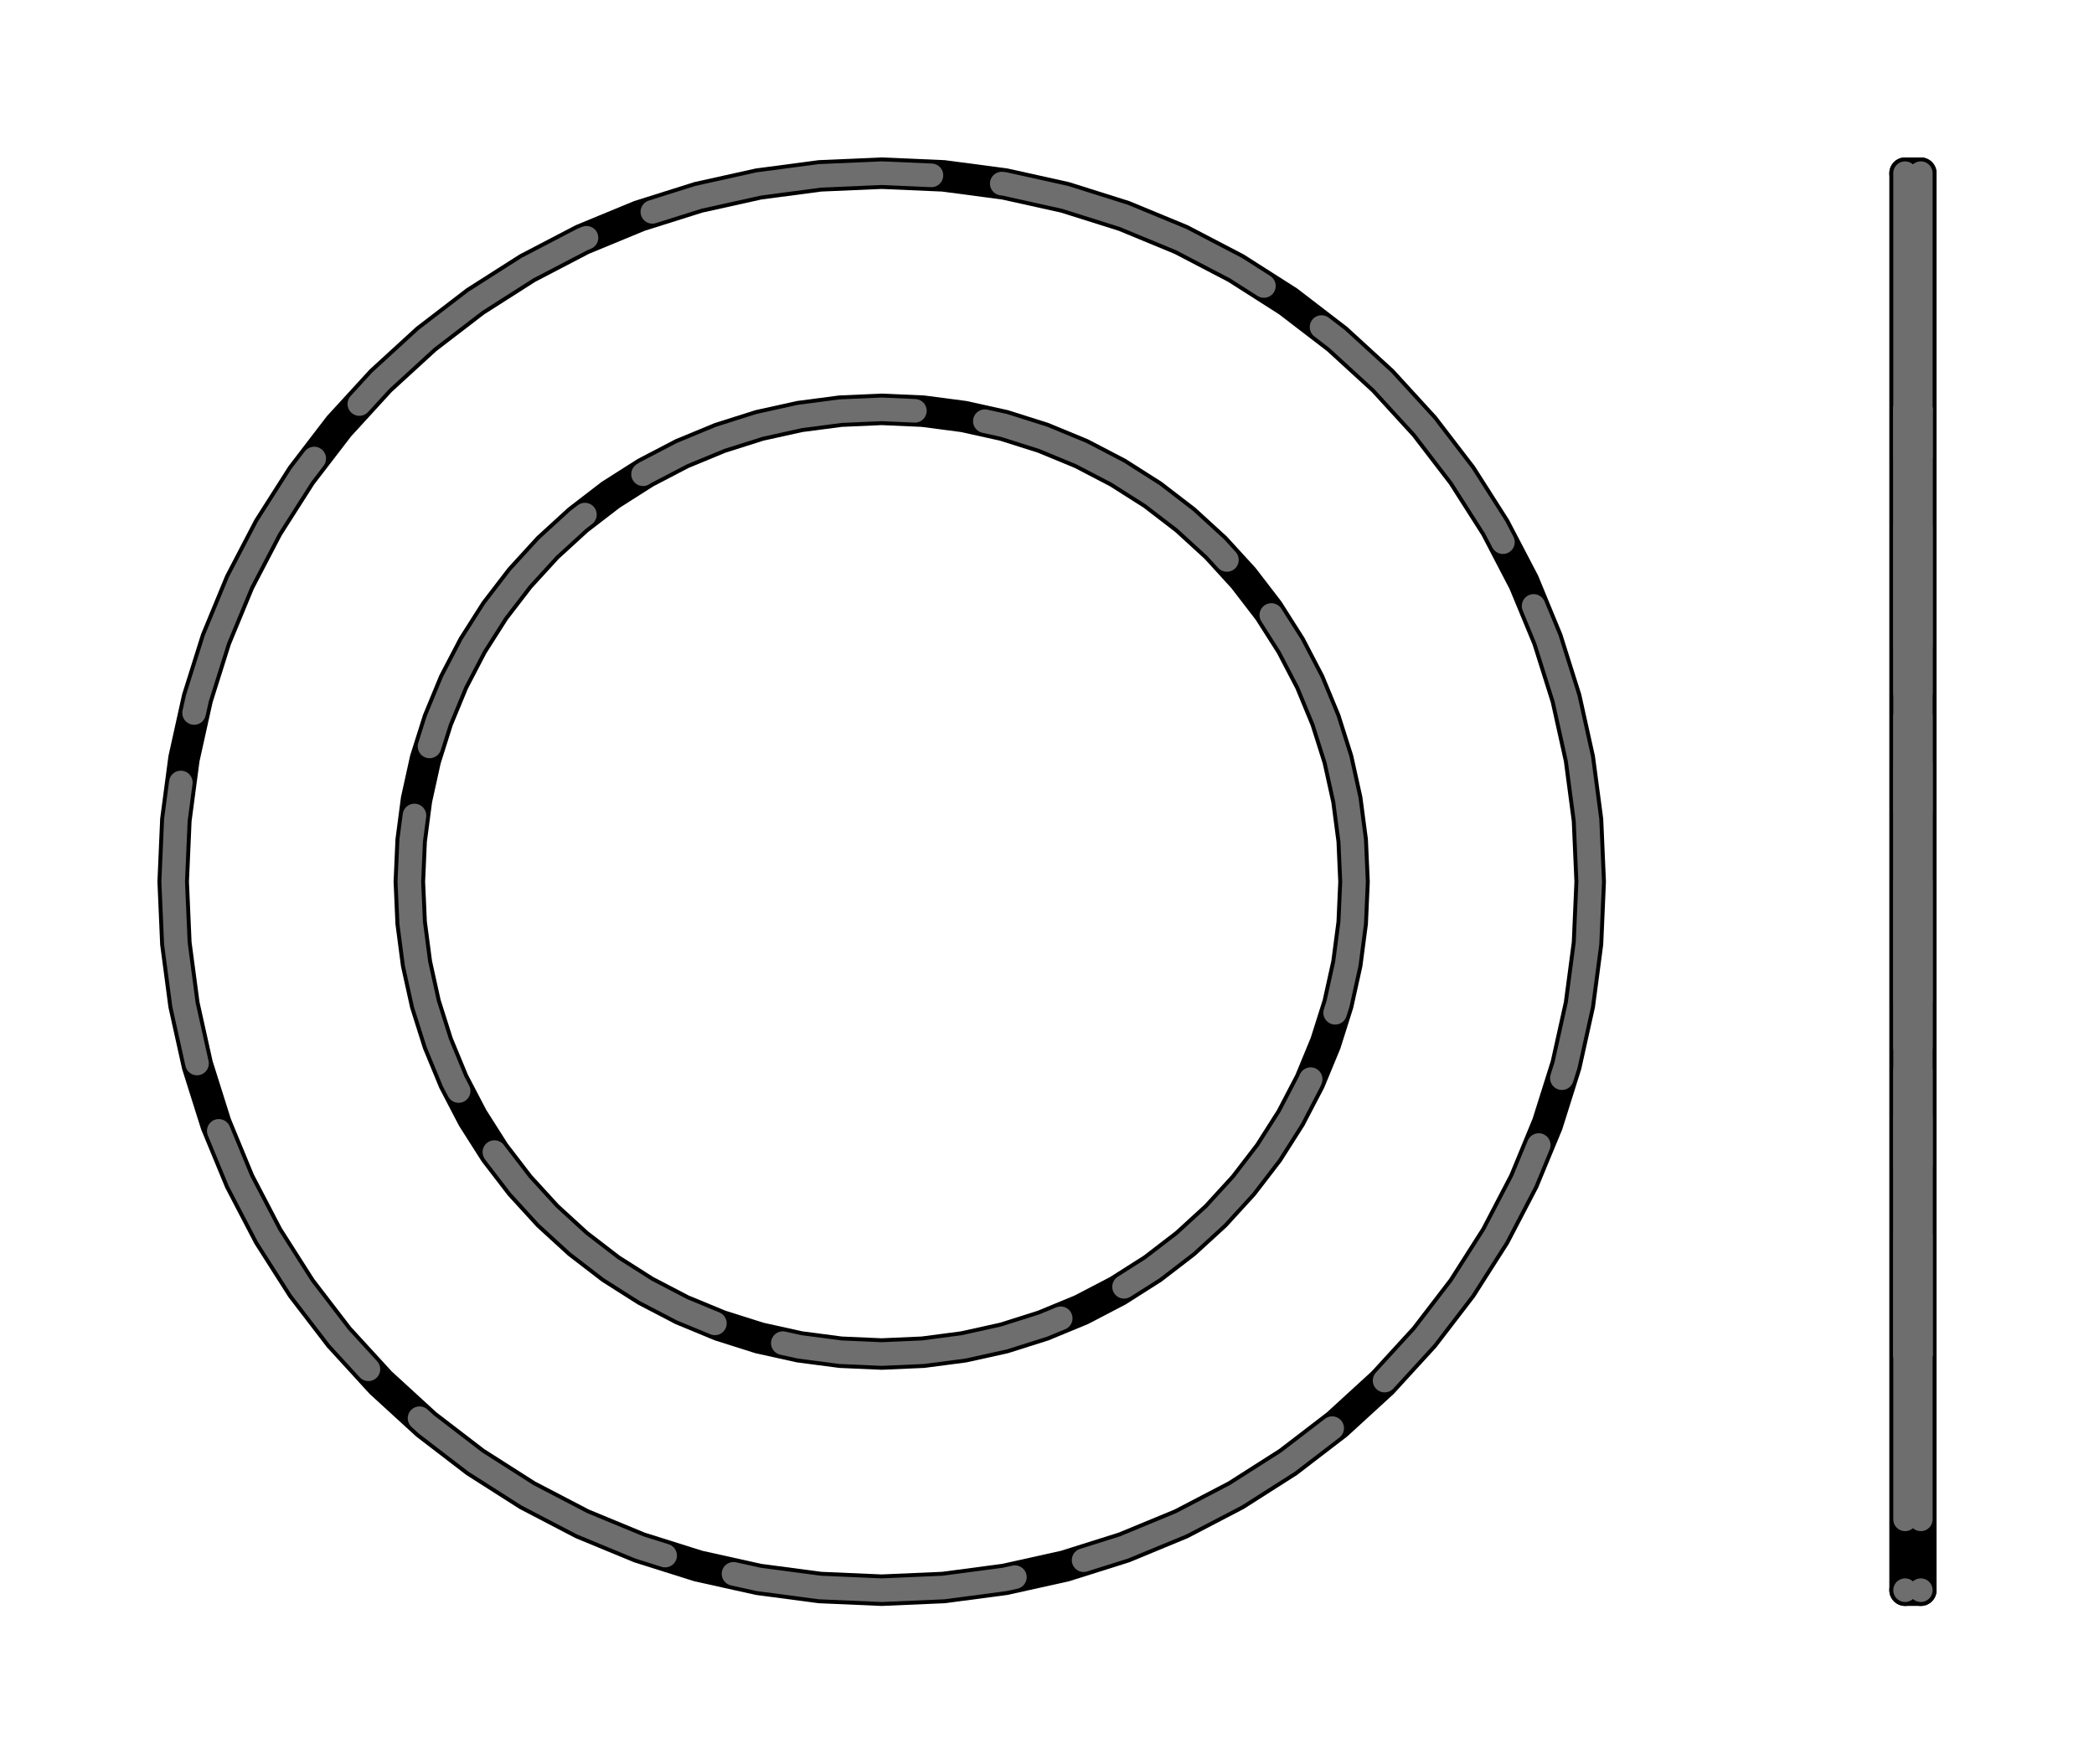
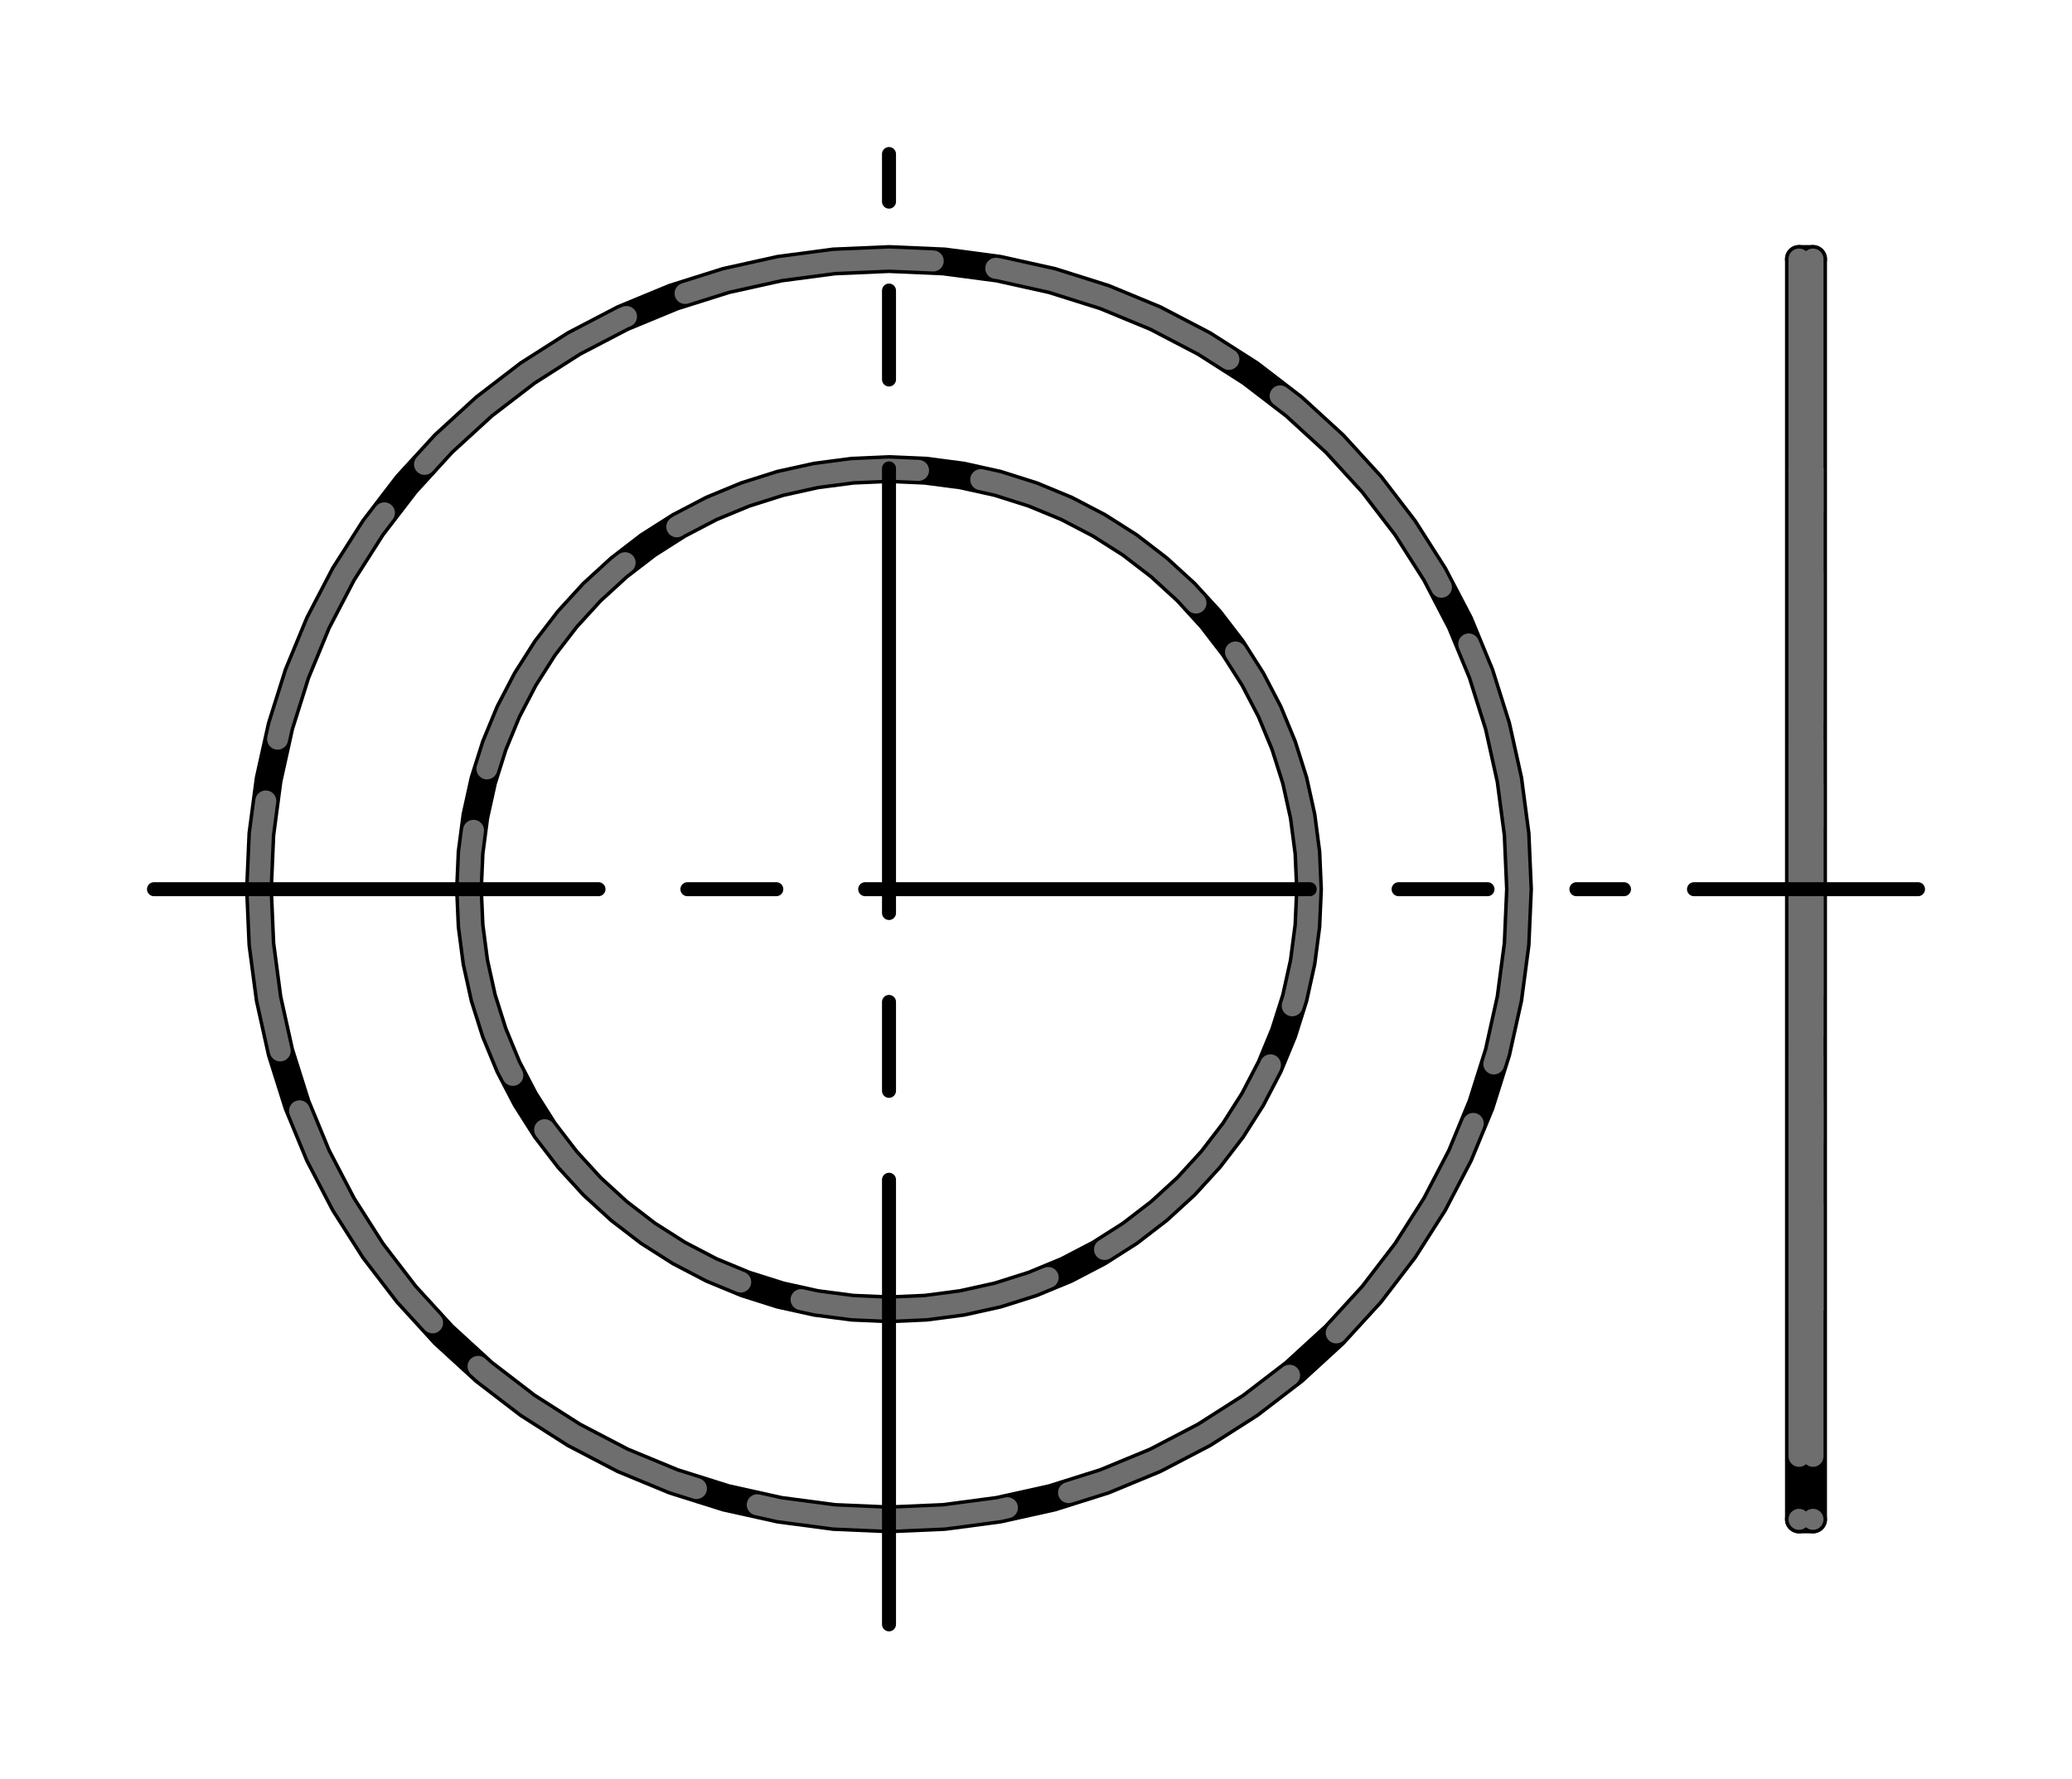
- <svg xmlns="http://www.w3.org/2000/svg" width="26.6mm" height="22.4mm" viewBox="-11.2 -11.2 26.6 22.4" version="1.1">
+ <svg xmlns="http://www.w3.org/2000/svg" width="29.6mm" height="25.4mm" viewBox="-12.7 -12.7 29.6 25.4" version="1.1">
  <g transform="scale(1,-1)" stroke-linecap="round">
    <g fill="none" stroke="rgb(0,0,0)" stroke-width="0.4" id="Visible">
      <path d="M 9.0,0.0 L 8.966,0.784 L 8.863,1.563 L 8.693,2.329 L 8.457,3.078 L 8.157,3.804 L 7.794,4.5 L 7.372,5.162 L 6.894,5.785 L 6.364,6.364 L 5.785,6.894 L 5.162,7.372 L 4.5,7.794 L 3.804,8.157 L 3.078,8.457 L 2.329,8.693 L 1.563,8.863 L 0.784,8.966 L 0.0,9.0 L -0.784,8.966 L -1.563,8.863 L -2.329,8.693 L -3.078,8.457 L -3.804,8.157 L -4.5,7.794 L -5.162,7.372 L -5.785,6.894 L -6.364,6.364 L -6.894,5.785 L -7.372,5.162 L -7.794,4.5 L -8.157,3.804 L -8.457,3.078 L -8.693,2.329 L -8.863,1.563 L -8.966,0.784 L -9.0,-0.0 L -8.966,-0.784 L -8.863,-1.563 L -8.693,-2.329 L -8.457,-3.078 L -8.157,-3.804 L -7.794,-4.5 L -7.372,-5.162 L -6.894,-5.785 L -6.364,-6.364 L -5.785,-6.894 L -5.162,-7.372 L -4.5,-7.794 L -3.804,-8.157 L -3.078,-8.457 L -2.329,-8.693 L -1.563,-8.863 L -0.784,-8.966 L -0.0,-9.0 L 0.784,-8.966 L 1.563,-8.863 L 2.329,-8.693 L 3.078,-8.457 L 3.804,-8.157 L 4.5,-7.794 L 5.162,-7.372 L 5.785,-6.894 L 6.364,-6.364 L 6.894,-5.785 L 7.372,-5.162 L 7.794,-4.5 L 8.157,-3.804 L 8.457,-3.078 L 8.693,-2.329 L 8.863,-1.563 L 8.966,-0.784 L 9.0,0.0" />
      <path d="M 6.0,0.0 L 5.977,0.523 L 5.909,1.042 L 5.796,1.553 L 5.638,2.052 L 5.438,2.536 L 5.196,3.0 L 4.915,3.442 L 4.596,3.857 L 4.243,4.243 L 3.857,4.596 L 3.442,4.915 L 3.0,5.196 L 2.536,5.438 L 2.052,5.638 L 1.553,5.796 L 1.042,5.909 L 0.523,5.977 L 0.0,6.0 L -0.523,5.977 L -1.042,5.909 L -1.553,5.796 L -2.052,5.638 L -2.536,5.438 L -3.0,5.196 L -3.442,4.915 L -3.857,4.596 L -4.243,4.243 L -4.596,3.857 L -4.915,3.442 L -5.196,3.0 L -5.438,2.536 L -5.638,2.052 L -5.796,1.553 L -5.909,1.042 L -5.977,0.523 L -6.0,-0.0 L -5.977,-0.523 L -5.909,-1.042 L -5.796,-1.553 L -5.638,-2.052 L -5.438,-2.536 L -5.196,-3.0 L -4.915,-3.442 L -4.596,-3.857 L -4.243,-4.243 L -3.857,-4.596 L -3.442,-4.915 L -3.0,-5.196 L -2.536,-5.438 L -2.052,-5.638 L -1.553,-5.796 L -1.042,-5.909 L -0.523,-5.977 L -0.0,-6.0 L 0.523,-5.977 L 1.042,-5.909 L 1.553,-5.796 L 2.052,-5.638 L 2.536,-5.438 L 3.0,-5.196 L 3.442,-4.915 L 3.857,-4.596 L 4.243,-4.243 L 4.596,-3.857 L 4.915,-3.442 L 5.196,-3.0 L 5.438,-2.536 L 5.638,-2.052 L 5.796,-1.553 L 5.909,-1.042 L 5.977,-0.523 L 6.0,0.0" />
      <path d="M 13.0,-9.0 L 13.0,-8.75 L 13.0,-8.5 L 13.0,-8.25 L 13.0,-8.0 L 13.0,-7.75 L 13.0,-7.5 L 13.0,-7.25 L 13.0,-7.0 L 13.0,-6.75 L 13.0,-6.5 L 13.0,-6.25 L 13.0,-6.0 L 13.0,-5.75 L 13.0,-5.5 L 13.0,-5.25 L 13.0,-5.0 L 13.0,-4.75 L 13.0,-4.5 L 13.0,-4.25 L 13.0,-4.0 L 13.0,-3.75 L 13.0,-3.5 L 13.0,-3.25 L 13.0,-3.0 L 13.0,-2.75 L 13.0,-2.5 L 13.0,-2.25 L 13.0,-2.0 L 13.0,-1.75 L 13.0,-1.5 L 13.0,-1.25 L 13.0,-1.0 L 13.0,-0.75 L 13.0,-0.5 L 13.0,-0.25 L 13.0,0.0 L 13.0,0.25 L 13.0,0.5 L 13.0,0.75 L 13.0,1.0 L 13.0,1.25 L 13.0,1.5 L 13.0,1.75 L 13.0,2.0 L 13.0,2.25 L 13.0,2.5 L 13.0,2.75 L 13.0,3.0 L 13.0,3.25 L 13.0,3.5 L 13.0,3.75 L 13.0,4.0 L 13.0,4.25 L 13.0,4.5 L 13.0,4.75 L 13.0,5.0 L 13.0,5.25 L 13.0,5.5 L 13.0,5.75 L 13.0,6.0 L 13.0,6.25 L 13.0,6.5 L 13.0,6.75 L 13.0,7.0 L 13.0,7.25 L 13.0,7.5 L 13.0,7.75 L 13.0,8.0 L 13.0,8.25 L 13.0,8.5 L 13.0,8.75 L 13.0,9.0" />
      <path d="M 13.2,9.0 L 13.197,9.0 L 13.194,9.0 L 13.192,9.0 L 13.189,9.0 L 13.186,9.0 L 13.183,9.0 L 13.181,9.0 L 13.178,9.0 L 13.175,9.0 L 13.172,9.0 L 13.169,9.0 L 13.167,9.0 L 13.164,9.0 L 13.161,9.0 L 13.158,9.0 L 13.156,9.0 L 13.153,9.0 L 13.15,9.0 L 13.147,9.0 L 13.144,9.0 L 13.142,9.0 L 13.139,9.0 L 13.136,9.0 L 13.133,9.0 L 13.131,9.0 L 13.128,9.0 L 13.125,9.0 L 13.122,9.0 L 13.119,9.0 L 13.117,9.0 L 13.114,9.0 L 13.111,9.0 L 13.108,9.0 L 13.106,9.0 L 13.103,9.0 L 13.1,9.0 L 13.097,9.0 L 13.094,9.0 L 13.092,9.0 L 13.089,9.0 L 13.086,9.0 L 13.083,9.0 L 13.081,9.0 L 13.078,9.0 L 13.075,9.0 L 13.072,9.0 L 13.069,9.0 L 13.067,9.0 L 13.064,9.0 L 13.061,9.0 L 13.058,9.0 L 13.056,9.0 L 13.053,9.0 L 13.05,9.0 L 13.047,9.0 L 13.044,9.0 L 13.042,9.0 L 13.039,9.0 L 13.036,9.0 L 13.033,9.0 L 13.031,9.0 L 13.028,9.0 L 13.025,9.0 L 13.022,9.0 L 13.019,9.0 L 13.017,9.0 L 13.014,9.0 L 13.011,9.0 L 13.008,9.0 L 13.006,9.0 L 13.003,9.0 L 13.0,9.0" />
      <path d="M 13.2,-9.0 L 13.2,-8.75 L 13.2,-8.5 L 13.2,-8.25 L 13.2,-8.0 L 13.2,-7.75 L 13.2,-7.5 L 13.2,-7.25 L 13.2,-7.0 L 13.2,-6.75 L 13.2,-6.5 L 13.2,-6.25 L 13.2,-6.0 L 13.2,-5.75 L 13.2,-5.5 L 13.2,-5.25 L 13.2,-5.0 L 13.2,-4.75 L 13.2,-4.5 L 13.2,-4.25 L 13.2,-4.0 L 13.2,-3.75 L 13.2,-3.5 L 13.2,-3.25 L 13.2,-3.0 L 13.2,-2.75 L 13.2,-2.5 L 13.2,-2.25 L 13.2,-2.0 L 13.2,-1.75 L 13.2,-1.5 L 13.2,-1.25 L 13.2,-1.0 L 13.2,-0.75 L 13.2,-0.5 L 13.2,-0.25 L 13.2,0.0 L 13.2,0.25 L 13.2,0.5 L 13.2,0.75 L 13.2,1.0 L 13.2,1.25 L 13.2,1.5 L 13.2,1.75 L 13.2,2.0 L 13.2,2.25 L 13.2,2.5 L 13.2,2.75 L 13.2,3.0 L 13.2,3.25 L 13.2,3.5 L 13.2,3.75 L 13.2,4.0 L 13.2,4.25 L 13.2,4.5 L 13.2,4.75 L 13.2,5.0 L 13.2,5.25 L 13.2,5.5 L 13.2,5.75 L 13.2,6.0 L 13.2,6.25 L 13.2,6.5 L 13.2,6.75 L 13.2,7.0 L 13.2,7.25 L 13.2,7.5 L 13.2,7.75 L 13.2,8.0 L 13.2,8.25 L 13.2,8.5 L 13.2,8.75 L 13.2,9.0" />
      <path d="M 13.2,-9.0 L 13.197,-9.0 L 13.194,-9.0 L 13.192,-9.0 L 13.189,-9.0 L 13.186,-9.0 L 13.183,-9.0 L 13.181,-9.0 L 13.178,-9.0 L 13.175,-9.0 L 13.172,-9.0 L 13.169,-9.0 L 13.167,-9.0 L 13.164,-9.0 L 13.161,-9.0 L 13.158,-9.0 L 13.156,-9.0 L 13.153,-9.0 L 13.15,-9.0 L 13.147,-9.0 L 13.144,-9.0 L 13.142,-9.0 L 13.139,-9.0 L 13.136,-9.0 L 13.133,-9.0 L 13.131,-9.0 L 13.128,-9.0 L 13.125,-9.0 L 13.122,-9.0 L 13.119,-9.0 L 13.117,-9.0 L 13.114,-9.0 L 13.111,-9.0 L 13.108,-9.0 L 13.106,-9.0 L 13.103,-9.0 L 13.1,-9.0 L 13.097,-9.0 L 13.094,-9.0 L 13.092,-9.0 L 13.089,-9.0 L 13.086,-9.0 L 13.083,-9.0 L 13.081,-9.0 L 13.078,-9.0 L 13.075,-9.0 L 13.072,-9.0 L 13.069,-9.0 L 13.067,-9.0 L 13.064,-9.0 L 13.061,-9.0 L 13.058,-9.0 L 13.056,-9.0 L 13.053,-9.0 L 13.05,-9.0 L 13.047,-9.0 L 13.044,-9.0 L 13.042,-9.0 L 13.039,-9.0 L 13.036,-9.0 L 13.033,-9.0 L 13.031,-9.0 L 13.028,-9.0 L 13.025,-9.0 L 13.022,-9.0 L 13.019,-9.0 L 13.017,-9.0 L 13.014,-9.0 L 13.011,-9.0 L 13.008,-9.0 L 13.006,-9.0 L 13.003,-9.0 L 13.0,-9.0" />
    </g>
    <g fill="none" stroke="rgb(110,110,110)" stroke-width="0.3" id="Hidden" stroke-dasharray="3.6 0.9">
      <path d="M 9.0,0.0 L 8.966,0.784 L 8.863,1.563 L 8.693,2.329 L 8.457,3.078 L 8.157,3.804 L 7.794,4.5 L 7.372,5.162 L 6.894,5.785 L 6.364,6.364 L 5.785,6.894 L 5.162,7.372 L 4.5,7.794 L 3.804,8.157 L 3.078,8.457 L 2.329,8.693 L 1.563,8.863 L 0.784,8.966 L 0.0,9.0 L -0.784,8.966 L -1.563,8.863 L -2.329,8.693 L -3.078,8.457 L -3.804,8.157 L -4.5,7.794 L -5.162,7.372 L -5.785,6.894 L -6.364,6.364 L -6.894,5.785 L -7.372,5.162 L -7.794,4.5 L -8.157,3.804 L -8.457,3.078 L -8.693,2.329 L -8.863,1.563 L -8.966,0.784 L -9.0,-0.0 L -8.966,-0.784 L -8.863,-1.563 L -8.693,-2.329 L -8.457,-3.078 L -8.157,-3.804 L -7.794,-4.5 L -7.372,-5.162 L -6.894,-5.785 L -6.364,-6.364 L -5.785,-6.894 L -5.162,-7.372 L -4.5,-7.794 L -3.804,-8.157 L -3.078,-8.457 L -2.329,-8.693 L -1.563,-8.863 L -0.784,-8.966 L -0.0,-9.0 L 0.784,-8.966 L 1.563,-8.863 L 2.329,-8.693 L 3.078,-8.457 L 3.804,-8.157 L 4.5,-7.794 L 5.162,-7.372 L 5.785,-6.894 L 6.364,-6.364 L 6.894,-5.785 L 7.372,-5.162 L 7.794,-4.5 L 8.157,-3.804 L 8.457,-3.078 L 8.693,-2.329 L 8.863,-1.563 L 8.966,-0.784 L 9.0,0.0" />
      <path d="M 6.0,0.0 L 5.977,0.523 L 5.909,1.042 L 5.796,1.553 L 5.638,2.052 L 5.438,2.536 L 5.196,3.0 L 4.915,3.442 L 4.596,3.857 L 4.243,4.243 L 3.857,4.596 L 3.442,4.915 L 3.0,5.196 L 2.536,5.438 L 2.052,5.638 L 1.553,5.796 L 1.042,5.909 L 0.523,5.977 L 0.0,6.0 L -0.523,5.977 L -1.042,5.909 L -1.553,5.796 L -2.052,5.638 L -2.536,5.438 L -3.0,5.196 L -3.442,4.915 L -3.857,4.596 L -4.243,4.243 L -4.596,3.857 L -4.915,3.442 L -5.196,3.0 L -5.438,2.536 L -5.638,2.052 L -5.796,1.553 L -5.909,1.042 L -5.977,0.523 L -6.0,-0.0 L -5.977,-0.523 L -5.909,-1.042 L -5.796,-1.553 L -5.638,-2.052 L -5.438,-2.536 L -5.196,-3.0 L -4.915,-3.442 L -4.596,-3.857 L -4.243,-4.243 L -3.857,-4.596 L -3.442,-4.915 L -3.0,-5.196 L -2.536,-5.438 L -2.052,-5.638 L -1.553,-5.796 L -1.042,-5.909 L -0.523,-5.977 L -0.0,-6.0 L 0.523,-5.977 L 1.042,-5.909 L 1.553,-5.796 L 2.052,-5.638 L 2.536,-5.438 L 3.0,-5.196 L 3.442,-4.915 L 3.857,-4.596 L 4.243,-4.243 L 4.596,-3.857 L 4.915,-3.442 L 5.196,-3.0 L 5.438,-2.536 L 5.638,-2.052 L 5.796,-1.553 L 5.909,-1.042 L 5.977,-0.523 L 6.0,0.0" />
      <path d="M 13.0,9.0 L 13.0,8.75 L 13.0,8.5 L 13.0,8.25 L 13.0,8.0 L 13.0,7.75 L 13.0,7.5 L 13.0,7.25 L 13.0,7.0 L 13.0,6.75 L 13.0,6.5 L 13.0,6.25 L 13.0,6.0 L 13.0,5.75 L 13.0,5.5 L 13.0,5.25 L 13.0,5.0 L 13.0,4.75 L 13.0,4.5 L 13.0,4.25 L 13.0,4.0 L 13.0,3.75 L 13.0,3.5 L 13.0,3.25 L 13.0,3.0 L 13.0,2.75 L 13.0,2.5 L 13.0,2.25 L 13.0,2.0 L 13.0,1.75 L 13.0,1.5 L 13.0,1.25 L 13.0,1.0 L 13.0,0.75 L 13.0,0.5 L 13.0,0.25 L 13.0,0.0 L 13.0,-0.25 L 13.0,-0.5 L 13.0,-0.75 L 13.0,-1.0 L 13.0,-1.25 L 13.0,-1.5 L 13.0,-1.75 L 13.0,-2.0 L 13.0,-2.25 L 13.0,-2.5 L 13.0,-2.75 L 13.0,-3.0 L 13.0,-3.25 L 13.0,-3.5 L 13.0,-3.75 L 13.0,-4.0 L 13.0,-4.25 L 13.0,-4.5 L 13.0,-4.75 L 13.0,-5.0 L 13.0,-5.25 L 13.0,-5.5 L 13.0,-5.75 L 13.0,-6.0 L 13.0,-6.25 L 13.0,-6.5 L 13.0,-6.75 L 13.0,-7.0 L 13.0,-7.25 L 13.0,-7.5 L 13.0,-7.75 L 13.0,-8.0 L 13.0,-8.25 L 13.0,-8.5 L 13.0,-8.75 L 13.0,-9.0" />
      <path d="M 13.2,9.0 L 13.2,8.75 L 13.2,8.5 L 13.2,8.25 L 13.2,8.0 L 13.2,7.75 L 13.2,7.5 L 13.2,7.25 L 13.2,7.0 L 13.2,6.75 L 13.2,6.5 L 13.2,6.25 L 13.2,6.0 L 13.2,5.75 L 13.2,5.5 L 13.2,5.25 L 13.2,5.0 L 13.2,4.75 L 13.2,4.5 L 13.2,4.25 L 13.2,4.0 L 13.2,3.75 L 13.2,3.5 L 13.2,3.25 L 13.2,3.0 L 13.2,2.75 L 13.2,2.5 L 13.2,2.25 L 13.2,2.0 L 13.2,1.75 L 13.2,1.5 L 13.2,1.25 L 13.2,1.0 L 13.2,0.75 L 13.2,0.5 L 13.2,0.25 L 13.2,0.0 L 13.2,-0.25 L 13.2,-0.5 L 13.2,-0.75 L 13.2,-1.0 L 13.2,-1.25 L 13.2,-1.5 L 13.2,-1.75 L 13.2,-2.0 L 13.2,-2.25 L 13.2,-2.5 L 13.2,-2.75 L 13.2,-3.0 L 13.2,-3.25 L 13.2,-3.5 L 13.2,-3.75 L 13.2,-4.0 L 13.2,-4.25 L 13.2,-4.5 L 13.2,-4.75 L 13.2,-5.0 L 13.2,-5.25 L 13.2,-5.5 L 13.2,-5.75 L 13.2,-6.0 L 13.2,-6.25 L 13.2,-6.5 L 13.2,-6.75 L 13.2,-7.0 L 13.2,-7.25 L 13.2,-7.5 L 13.2,-7.75 L 13.2,-8.0 L 13.2,-8.25 L 13.2,-8.5 L 13.2,-8.75 L 13.2,-9.0" />
      <path d="M 13.0,6.0 L 13.0,5.833 L 13.0,5.667 L 13.0,5.5 L 13.0,5.333 L 13.0,5.167 L 13.0,5.0 L 13.0,4.833 L 13.0,4.667 L 13.0,4.5 L 13.0,4.333 L 13.0,4.167 L 13.0,4.0 L 13.0,3.833 L 13.0,3.667 L 13.0,3.5 L 13.0,3.333 L 13.0,3.167 L 13.0,3.0 L 13.0,2.833 L 13.0,2.667 L 13.0,2.5 L 13.0,2.333 L 13.0,2.167 L 13.0,2.0 L 13.0,1.833 L 13.0,1.667 L 13.0,1.5 L 13.0,1.333 L 13.0,1.167 L 13.0,1.0 L 13.0,0.833 L 13.0,0.667 L 13.0,0.5 L 13.0,0.333 L 13.0,0.167 L 13.0,0.0 L 13.0,-0.167 L 13.0,-0.333 L 13.0,-0.5 L 13.0,-0.667 L 13.0,-0.833 L 13.0,-1.0 L 13.0,-1.167 L 13.0,-1.333 L 13.0,-1.5 L 13.0,-1.667 L 13.0,-1.833 L 13.0,-2.0 L 13.0,-2.167 L 13.0,-2.333 L 13.0,-2.5 L 13.0,-2.667 L 13.0,-2.833 L 13.0,-3.0 L 13.0,-3.167 L 13.0,-3.333 L 13.0,-3.5 L 13.0,-3.667 L 13.0,-3.833 L 13.0,-4.0 L 13.0,-4.167 L 13.0,-4.333 L 13.0,-4.5 L 13.0,-4.667 L 13.0,-4.833 L 13.0,-5.0 L 13.0,-5.167 L 13.0,-5.333 L 13.0,-5.5 L 13.0,-5.667 L 13.0,-5.833 L 13.0,-6.0" />
      <path d="M 13.0,-6.0 L 13.0,-5.833 L 13.0,-5.667 L 13.0,-5.5 L 13.0,-5.333 L 13.0,-5.167 L 13.0,-5.0 L 13.0,-4.833 L 13.0,-4.667 L 13.0,-4.5 L 13.0,-4.333 L 13.0,-4.167 L 13.0,-4.0 L 13.0,-3.833 L 13.0,-3.667 L 13.0,-3.5 L 13.0,-3.333 L 13.0,-3.167 L 13.0,-3.0 L 13.0,-2.833 L 13.0,-2.667 L 13.0,-2.5 L 13.0,-2.333 L 13.0,-2.167 L 13.0,-2.0 L 13.0,-1.833 L 13.0,-1.667 L 13.0,-1.5 L 13.0,-1.333 L 13.0,-1.167 L 13.0,-1.0 L 13.0,-0.833 L 13.0,-0.667 L 13.0,-0.5 L 13.0,-0.333 L 13.0,-0.167 L 13.0,0.0 L 13.0,0.167 L 13.0,0.333 L 13.0,0.5 L 13.0,0.667 L 13.0,0.833 L 13.0,1.0 L 13.0,1.167 L 13.0,1.333 L 13.0,1.5 L 13.0,1.667 L 13.0,1.833 L 13.0,2.0 L 13.0,2.167 L 13.0,2.333 L 13.0,2.5 L 13.0,2.667 L 13.0,2.833 L 13.0,3.0 L 13.0,3.167 L 13.0,3.333 L 13.0,3.5 L 13.0,3.667 L 13.0,3.833 L 13.0,4.0 L 13.0,4.167 L 13.0,4.333 L 13.0,4.5 L 13.0,4.667 L 13.0,4.833 L 13.0,5.0 L 13.0,5.167 L 13.0,5.333 L 13.0,5.5 L 13.0,5.667 L 13.0,5.833 L 13.0,6.0" />
      <path d="M 13.2,6.0 L 13.2,5.833 L 13.2,5.667 L 13.2,5.5 L 13.2,5.333 L 13.2,5.167 L 13.2,5.0 L 13.2,4.833 L 13.2,4.667 L 13.2,4.5 L 13.2,4.333 L 13.2,4.167 L 13.2,4.0 L 13.2,3.833 L 13.2,3.667 L 13.2,3.5 L 13.2,3.333 L 13.2,3.167 L 13.2,3.0 L 13.2,2.833 L 13.2,2.667 L 13.2,2.5 L 13.2,2.333 L 13.2,2.167 L 13.2,2.0 L 13.2,1.833 L 13.2,1.667 L 13.2,1.5 L 13.2,1.333 L 13.2,1.167 L 13.2,1.0 L 13.2,0.833 L 13.2,0.667 L 13.2,0.5 L 13.2,0.333 L 13.2,0.167 L 13.2,0.0 L 13.2,-0.167 L 13.2,-0.333 L 13.2,-0.5 L 13.2,-0.667 L 13.2,-0.833 L 13.2,-1.0 L 13.2,-1.167 L 13.2,-1.333 L 13.2,-1.5 L 13.2,-1.667 L 13.2,-1.833 L 13.2,-2.0 L 13.2,-2.167 L 13.2,-2.333 L 13.2,-2.5 L 13.2,-2.667 L 13.2,-2.833 L 13.2,-3.0 L 13.2,-3.167 L 13.2,-3.333 L 13.2,-3.5 L 13.2,-3.667 L 13.2,-3.833 L 13.2,-4.0 L 13.2,-4.167 L 13.2,-4.333 L 13.2,-4.5 L 13.2,-4.667 L 13.2,-4.833 L 13.2,-5.0 L 13.2,-5.167 L 13.2,-5.333 L 13.2,-5.5 L 13.2,-5.667 L 13.2,-5.833 L 13.2,-6.0" />
      <path d="M 13.2,-6.0 L 13.2,-5.833 L 13.2,-5.667 L 13.2,-5.5 L 13.2,-5.333 L 13.2,-5.167 L 13.2,-5.0 L 13.2,-4.833 L 13.2,-4.667 L 13.2,-4.5 L 13.2,-4.333 L 13.2,-4.167 L 13.2,-4.0 L 13.2,-3.833 L 13.2,-3.667 L 13.2,-3.5 L 13.2,-3.333 L 13.2,-3.167 L 13.2,-3.0 L 13.2,-2.833 L 13.2,-2.667 L 13.2,-2.5 L 13.2,-2.333 L 13.2,-2.167 L 13.2,-2.0 L 13.2,-1.833 L 13.2,-1.667 L 13.2,-1.5 L 13.2,-1.333 L 13.2,-1.167 L 13.2,-1.0 L 13.2,-0.833 L 13.2,-0.667 L 13.2,-0.5 L 13.2,-0.333 L 13.2,-0.167 L 13.2,0.0 L 13.2,0.167 L 13.2,0.333 L 13.2,0.5 L 13.2,0.667 L 13.2,0.833 L 13.2,1.0 L 13.2,1.167 L 13.2,1.333 L 13.2,1.5 L 13.2,1.667 L 13.2,1.833 L 13.2,2.0 L 13.2,2.167 L 13.2,2.333 L 13.2,2.5 L 13.2,2.667 L 13.2,2.833 L 13.2,3.0 L 13.2,3.167 L 13.2,3.333 L 13.2,3.5 L 13.2,3.667 L 13.2,3.833 L 13.2,4.0 L 13.2,4.167 L 13.2,4.333 L 13.2,4.5 L 13.2,4.667 L 13.2,4.833 L 13.2,5.0 L 13.2,5.167 L 13.2,5.333 L 13.2,5.5 L 13.2,5.667 L 13.2,5.833 L 13.2,6.0" />
      <path d="M 13.2,6.0 L 13.197,6.0 L 13.194,6.0 L 13.192,6.0 L 13.189,6.0 L 13.186,6.0 L 13.183,6.0 L 13.181,6.0 L 13.178,6.0 L 13.175,6.0 L 13.172,6.0 L 13.169,6.0 L 13.167,6.0 L 13.164,6.0 L 13.161,6.0 L 13.158,6.0 L 13.156,6.0 L 13.153,6.0 L 13.15,6.0 L 13.147,6.0 L 13.144,6.0 L 13.142,6.0 L 13.139,6.0 L 13.136,6.0 L 13.133,6.0 L 13.131,6.0 L 13.128,6.0 L 13.125,6.0 L 13.122,6.0 L 13.119,6.0 L 13.117,6.0 L 13.114,6.0 L 13.111,6.0 L 13.108,6.0 L 13.106,6.0 L 13.103,6.0 L 13.1,6.0 L 13.097,6.0 L 13.094,6.0 L 13.092,6.0 L 13.089,6.0 L 13.086,6.0 L 13.083,6.0 L 13.081,6.0 L 13.078,6.0 L 13.075,6.0 L 13.072,6.0 L 13.069,6.0 L 13.067,6.0 L 13.064,6.0 L 13.061,6.0 L 13.058,6.0 L 13.056,6.0 L 13.053,6.0 L 13.05,6.0 L 13.047,6.0 L 13.044,6.0 L 13.042,6.0 L 13.039,6.0 L 13.036,6.0 L 13.033,6.0 L 13.031,6.0 L 13.028,6.0 L 13.025,6.0 L 13.022,6.0 L 13.019,6.0 L 13.017,6.0 L 13.014,6.0 L 13.011,6.0 L 13.008,6.0 L 13.006,6.0 L 13.003,6.0 L 13.0,6.0" />
      <path d="M 13.2,-6.0 L 13.197,-6.0 L 13.194,-6.0 L 13.192,-6.0 L 13.189,-6.0 L 13.186,-6.0 L 13.183,-6.0 L 13.181,-6.0 L 13.178,-6.0 L 13.175,-6.0 L 13.172,-6.0 L 13.169,-6.0 L 13.167,-6.0 L 13.164,-6.0 L 13.161,-6.0 L 13.158,-6.0 L 13.156,-6.0 L 13.153,-6.0 L 13.15,-6.0 L 13.147,-6.0 L 13.144,-6.0 L 13.142,-6.0 L 13.139,-6.0 L 13.136,-6.0 L 13.133,-6.0 L 13.131,-6.0 L 13.128,-6.0 L 13.125,-6.0 L 13.122,-6.0 L 13.119,-6.0 L 13.117,-6.0 L 13.114,-6.0 L 13.111,-6.0 L 13.108,-6.0 L 13.106,-6.0 L 13.103,-6.0 L 13.1,-6.0 L 13.097,-6.0 L 13.094,-6.0 L 13.092,-6.0 L 13.089,-6.0 L 13.086,-6.0 L 13.083,-6.0 L 13.081,-6.0 L 13.078,-6.0 L 13.075,-6.0 L 13.072,-6.0 L 13.069,-6.0 L 13.067,-6.0 L 13.064,-6.0 L 13.061,-6.0 L 13.058,-6.0 L 13.056,-6.0 L 13.053,-6.0 L 13.05,-6.0 L 13.047,-6.0 L 13.044,-6.0 L 13.042,-6.0 L 13.039,-6.0 L 13.036,-6.0 L 13.033,-6.0 L 13.031,-6.0 L 13.028,-6.0 L 13.025,-6.0 L 13.022,-6.0 L 13.019,-6.0 L 13.017,-6.0 L 13.014,-6.0 L 13.011,-6.0 L 13.008,-6.0 L 13.006,-6.0 L 13.003,-6.0 L 13.0,-6.0" />
    </g>
+     <g fill="none" stroke="rgb(0,0,0)" stroke-width="0.2" id="Center" stroke-dasharray="6.35 1.27 1.27 1.27">
+       <line x1="-10.5" y1="0.0" x2="10.5" y2="0.0" />
+       <line x1="-0.0" y1="-10.5" x2="-0.0" y2="10.5" />
+       <line x1="11.5" y1="0.0" x2="14.7" y2="0.0" />
+     </g>
  </g>
</svg>
